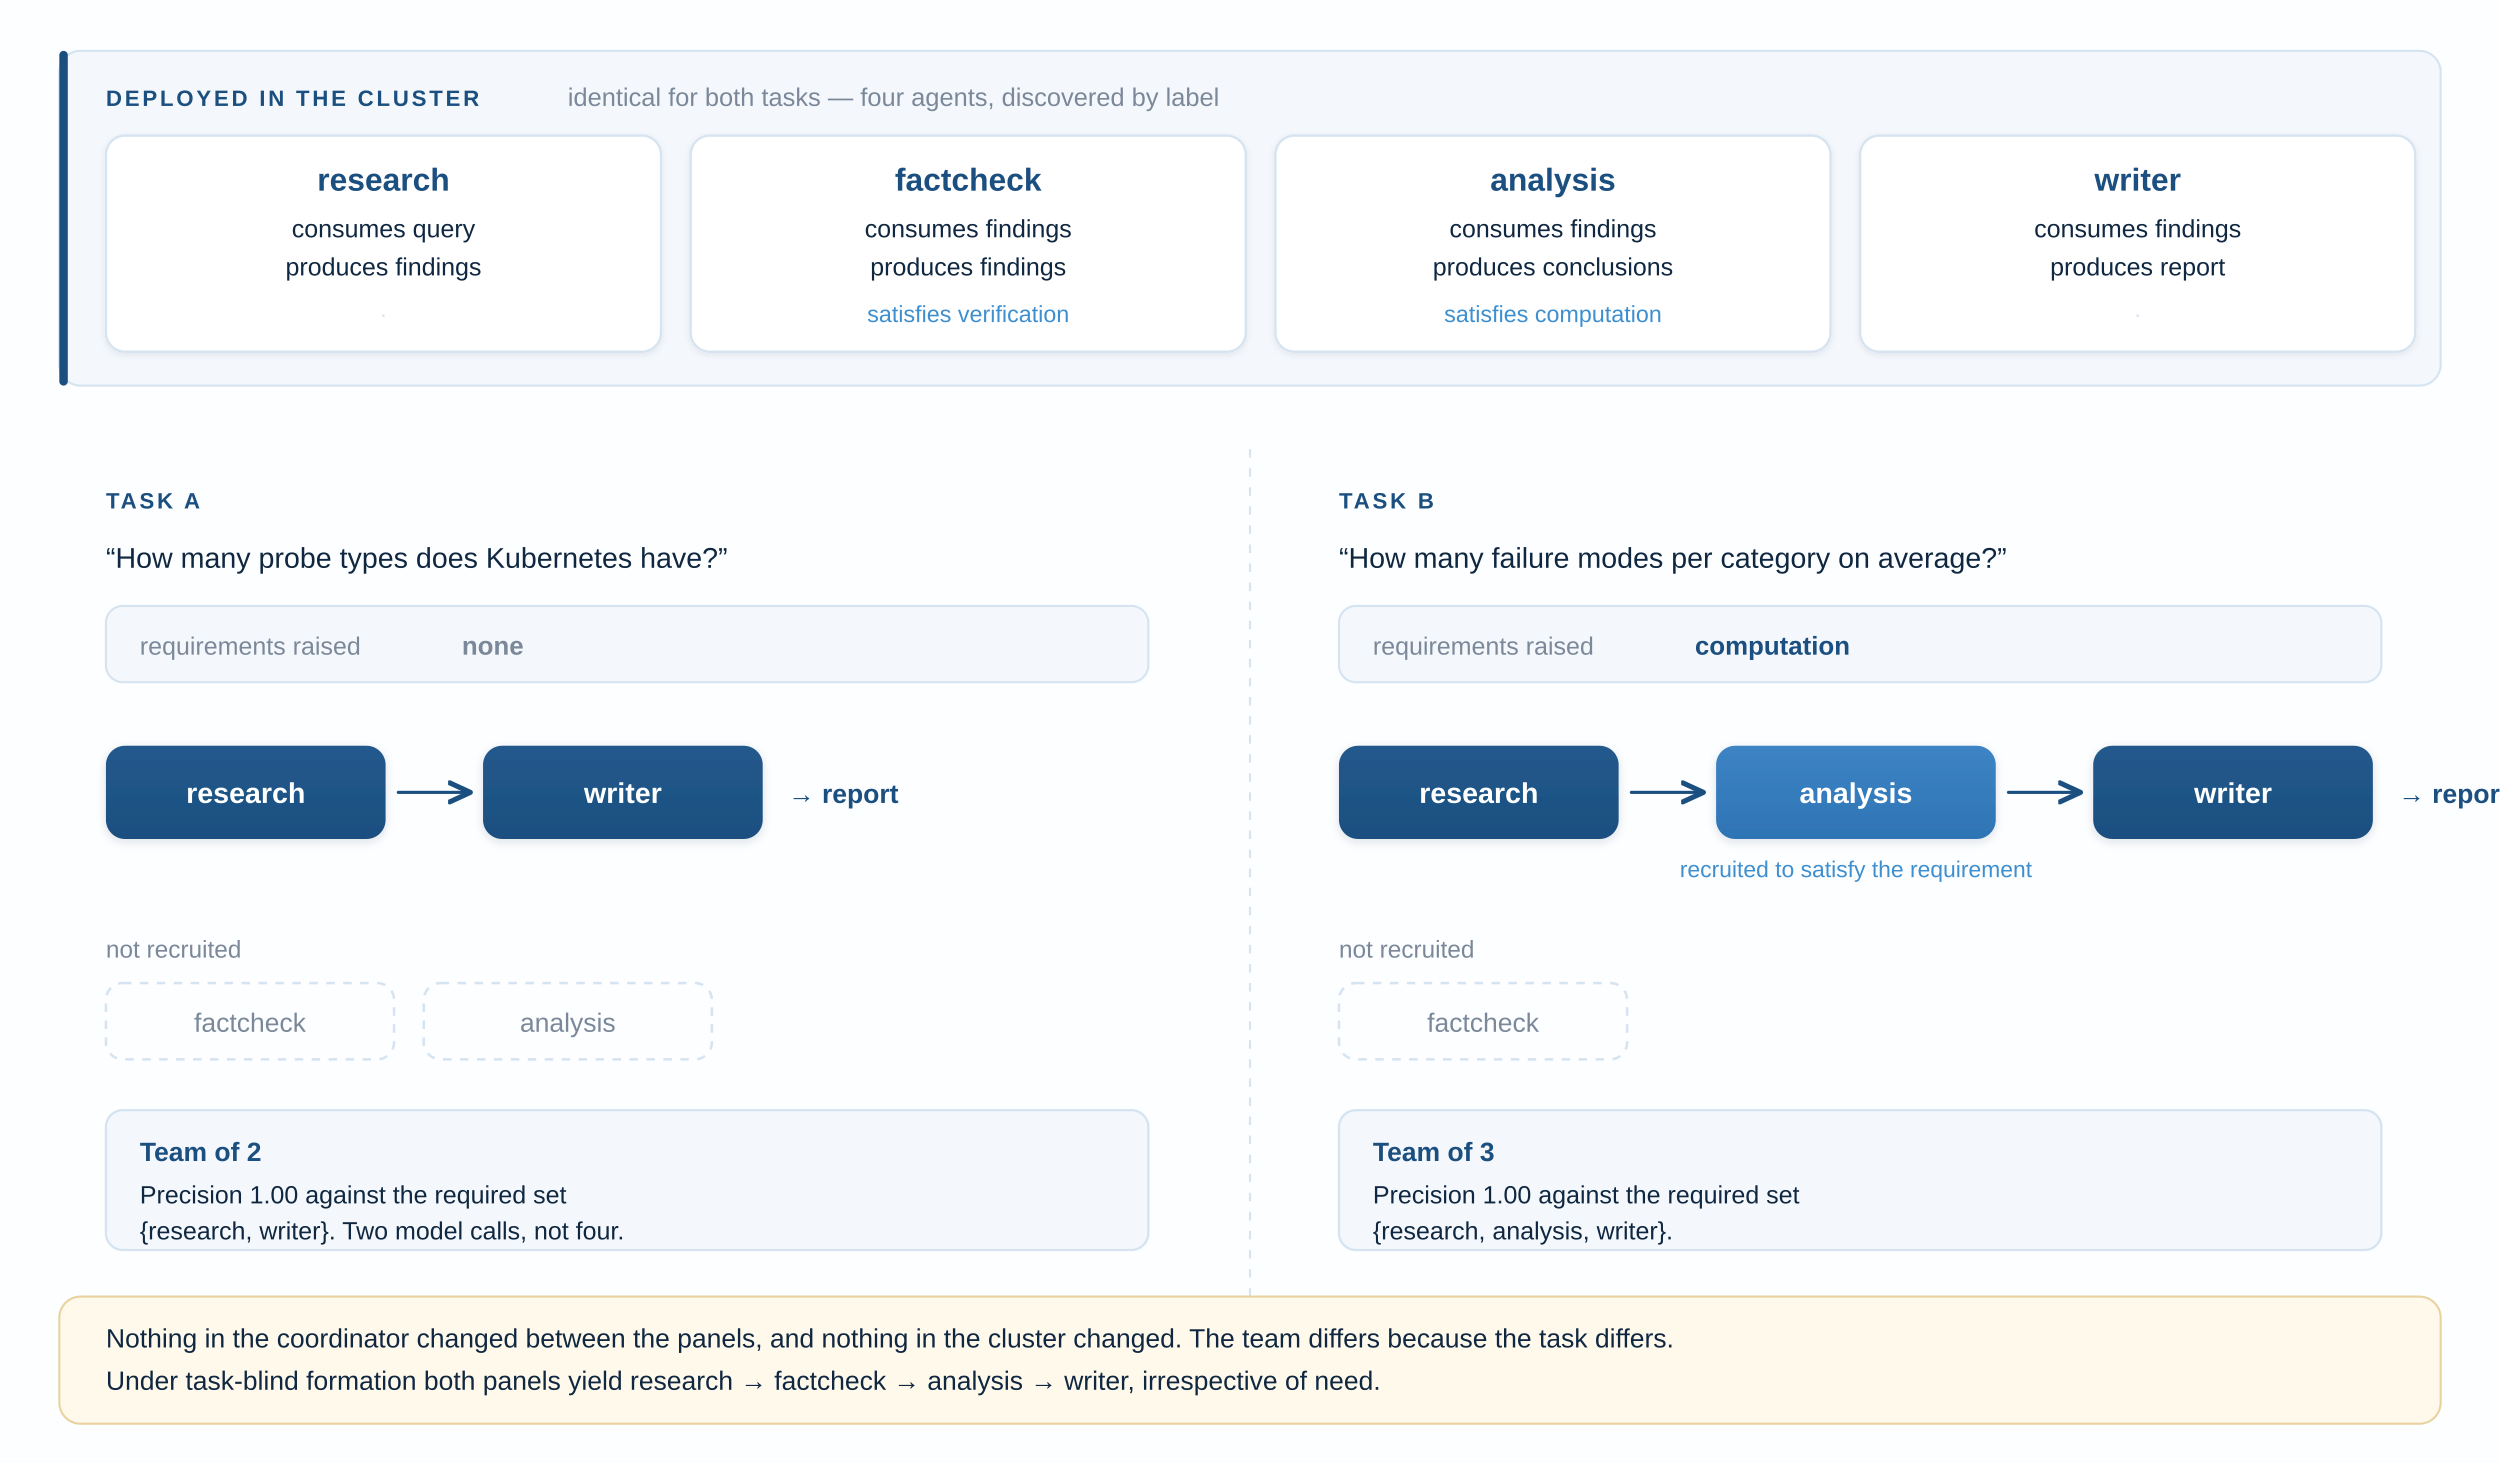
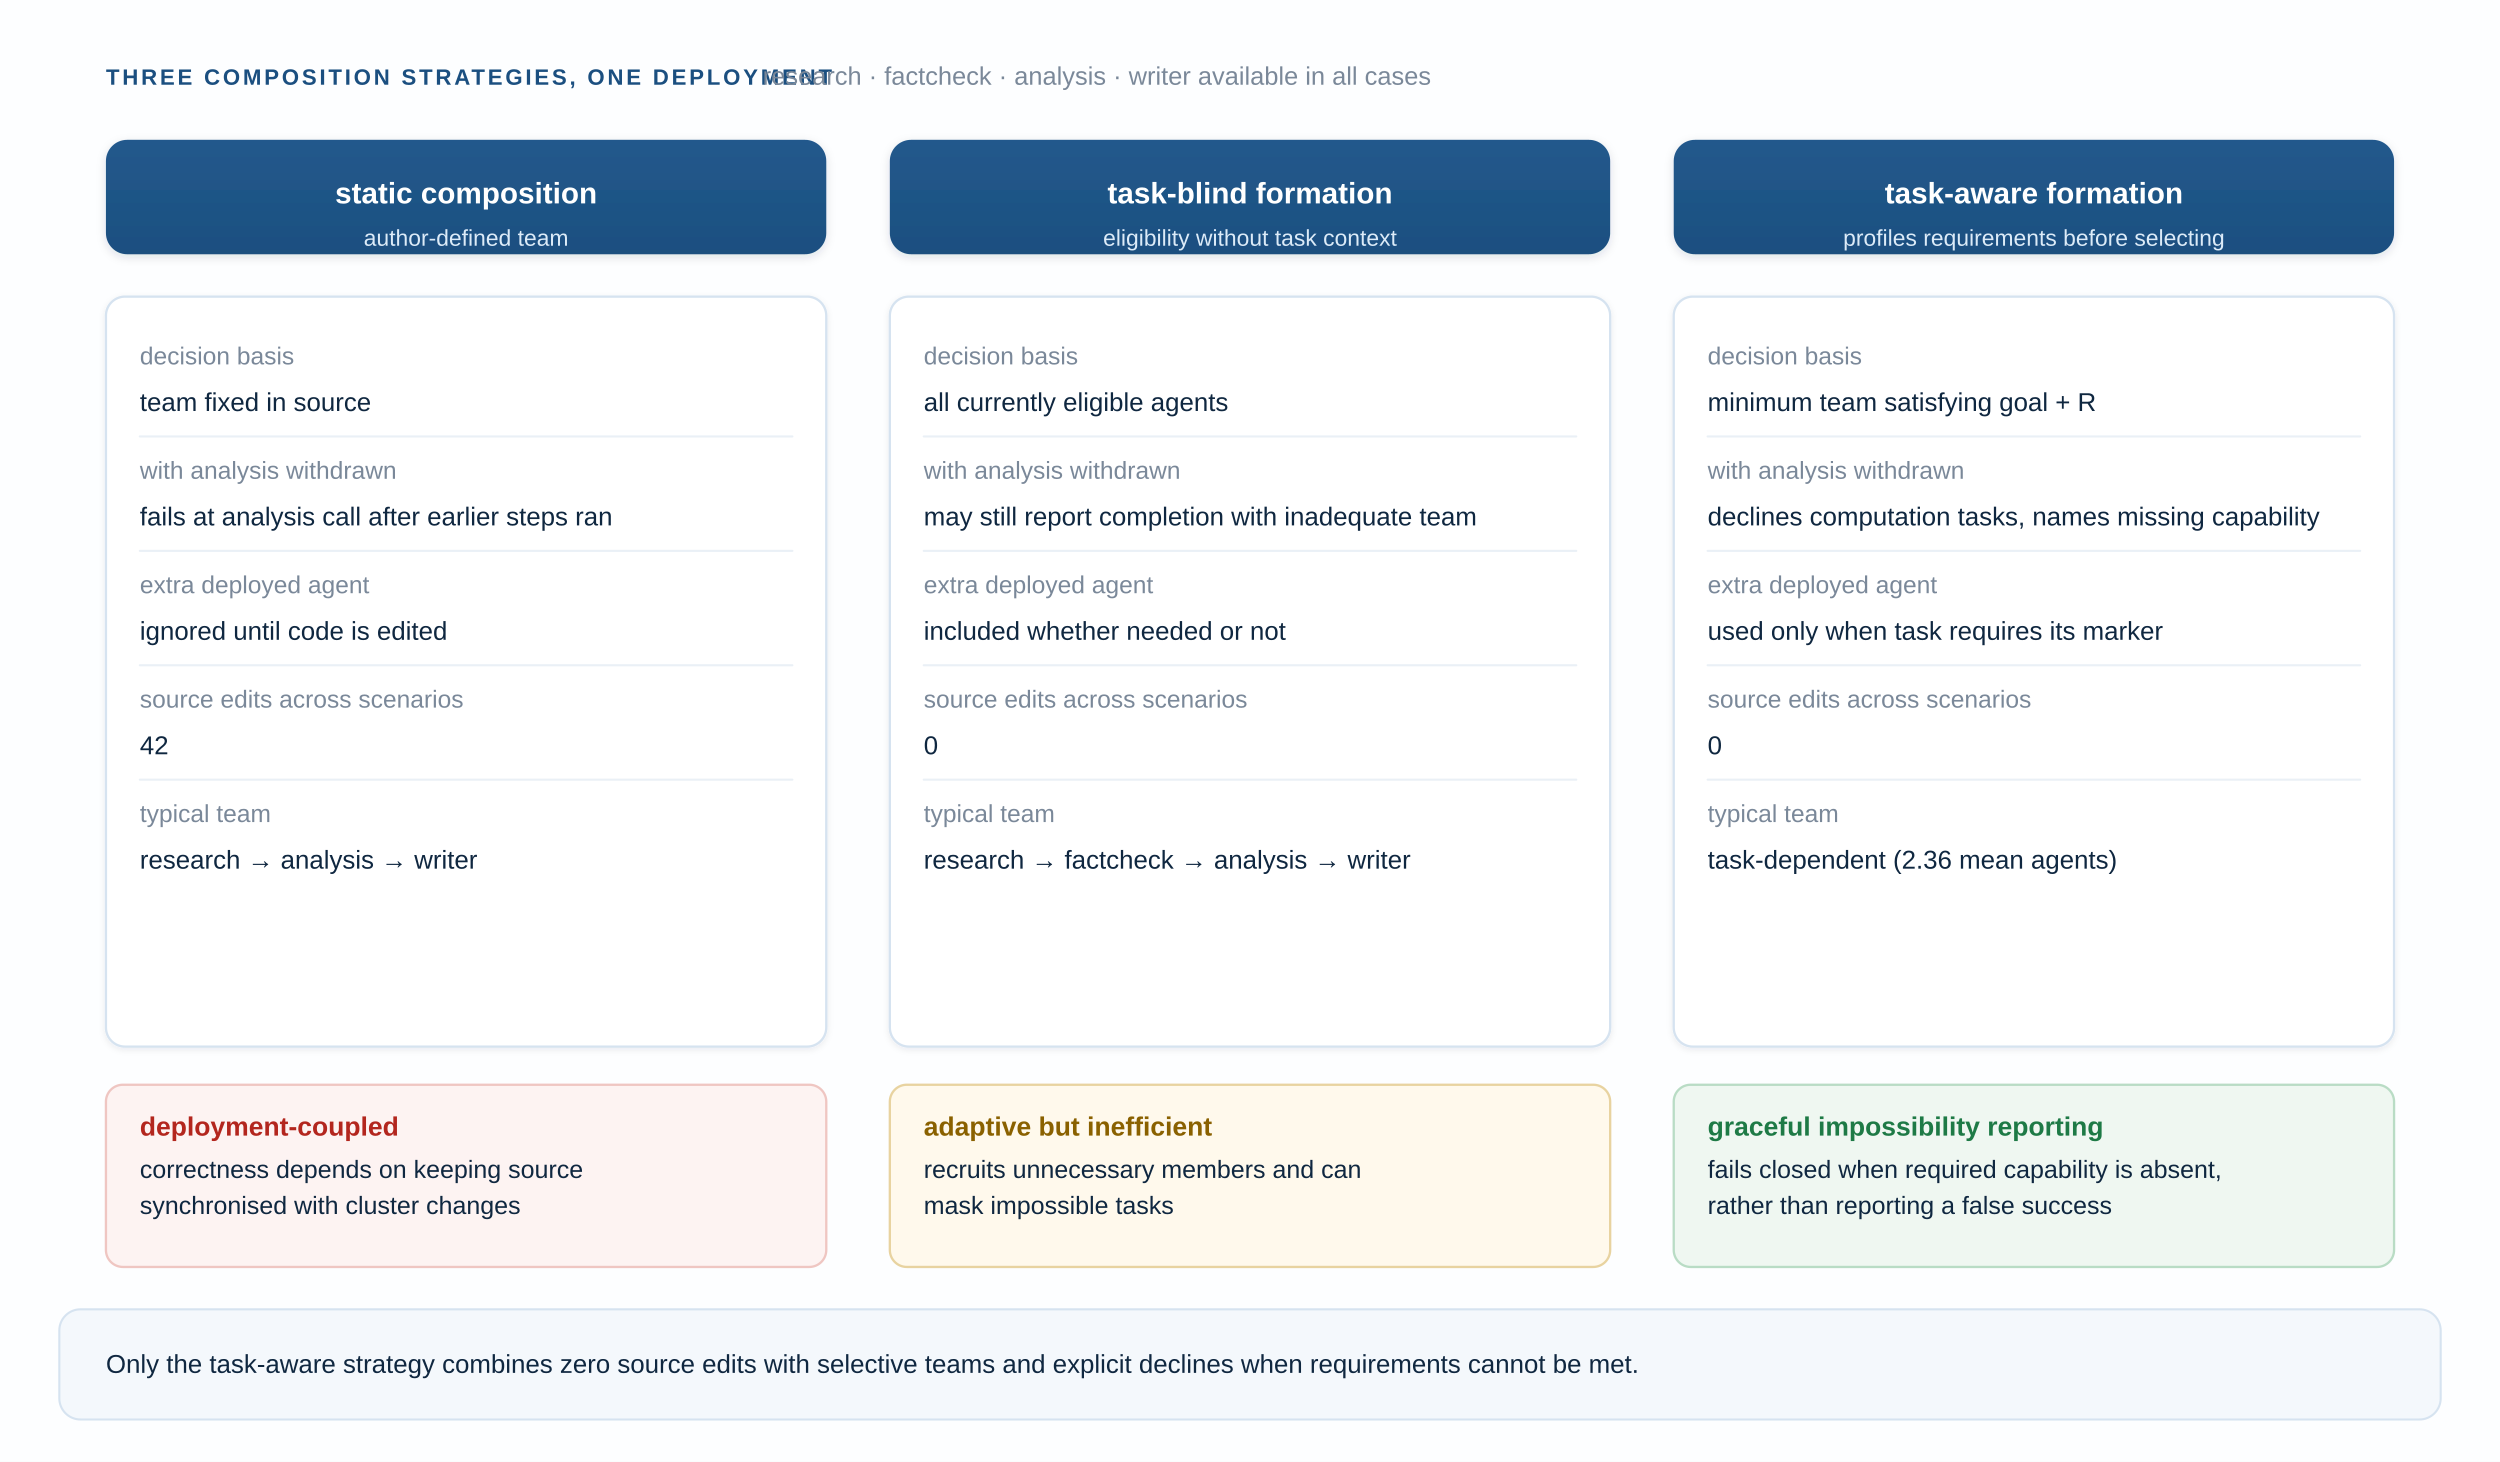
<svg xmlns="http://www.w3.org/2000/svg" width="1180" height="690" viewBox="0 0 1180 690" font-family="Arial">
  <defs>
    <linearGradient id="gPrimary" x1="0" y1="0" x2="0" y2="1">
      <stop offset="0%" stop-color="#23598C" />
      <stop offset="100%" stop-color="#1B4F80" />
    </linearGradient>
    <linearGradient id="gAccent" x1="0" y1="0" x2="0" y2="1">
      <stop offset="0%" stop-color="#3D84C4" />
      <stop offset="100%" stop-color="#2E74B5" />
    </linearGradient>
    <filter id="lift" x="-30%" y="-30%" width="160%" height="180%">
      <feDropShadow dx="0" dy="1.4" stdDeviation="2.2" flood-color="#0F2740" flood-opacity="0.13" />
    </filter>
    <filter id="liftSoft" x="-30%" y="-30%" width="160%" height="180%">
      <feDropShadow dx="0" dy="1" stdDeviation="1.6" flood-color="#0F2740" flood-opacity="0.08" />
    </filter>
    <marker id="arw" markerWidth="8" markerHeight="8" refX="7" refY="4" orient="auto" markerUnits="strokeWidth">
      <path d="M0.5,1 L7,4 L0.5,7" fill="none" stroke="#1B4F80" stroke-width="1.6" stroke-linecap="round" stroke-linejoin="round" />
    </marker>
    <marker id="arwMute" markerWidth="8" markerHeight="8" refX="7" refY="4" orient="auto" markerUnits="strokeWidth">
      <path d="M0.5,1 L7,4 L0.5,7" fill="none" stroke="#7A8899" stroke-width="1.6" stroke-linecap="round" stroke-linejoin="round" />
    </marker>
  </defs>
  <rect width="1180" height="690" fill="#FDFEFF" />
-   <rect x="28" y="24" width="1124" height="158" rx="10" fill="#F4F8FC" stroke="#D6E3F0" stroke-width="1" />
-   <rect x="28" y="24" width="4" height="158" rx="2" fill="#1B4F80" />
-   <text x="50" y="50" font-size="10.5" fill="#1B4F80" font-weight="bold" letter-spacing="1.3">DEPLOYED IN THE CLUSTER</text>
-   <text x="268" y="50" font-size="12" fill="#7A8899" font-weight="normal">identical for both tasks — four agents, discovered by label</text>
-   <rect x="50" y="64" width="262" height="102" rx="9" fill="#FFFFFF" stroke="#D6E3F0" stroke-width="1.1" filter="url(#liftSoft)" />
-   <text x="181.0" y="90" font-size="15" fill="#1B4F80" font-weight="bold" text-anchor="middle">research</text>
-   <text x="181.0" y="112" font-size="11.8" fill="#0F2740" font-weight="normal" text-anchor="middle">consumes  query</text>
-   <text x="181.0" y="130" font-size="11.8" fill="#0F2740" font-weight="normal" text-anchor="middle">produces  findings</text>
-   <text x="181.0" y="152" font-size="11" fill="#D6E3F0" font-weight="normal" text-anchor="middle">·</text>
-   <rect x="326" y="64" width="262" height="102" rx="9" fill="#FFFFFF" stroke="#D6E3F0" stroke-width="1.1" filter="url(#liftSoft)" />
-   <text x="457.0" y="90" font-size="15" fill="#1B4F80" font-weight="bold" text-anchor="middle">factcheck</text>
-   <text x="457.0" y="112" font-size="11.8" fill="#0F2740" font-weight="normal" text-anchor="middle">consumes  findings</text>
-   <text x="457.0" y="130" font-size="11.8" fill="#0F2740" font-weight="normal" text-anchor="middle">produces  findings</text>
-   <text x="457.0" y="152" font-size="11" fill="#3E8FD0" font-weight="normal" text-anchor="middle">satisfies  verification</text>
-   <rect x="602" y="64" width="262" height="102" rx="9" fill="#FFFFFF" stroke="#D6E3F0" stroke-width="1.1" filter="url(#liftSoft)" />
-   <text x="733.0" y="90" font-size="15" fill="#1B4F80" font-weight="bold" text-anchor="middle">analysis</text>
-   <text x="733.0" y="112" font-size="11.8" fill="#0F2740" font-weight="normal" text-anchor="middle">consumes  findings</text>
-   <text x="733.0" y="130" font-size="11.8" fill="#0F2740" font-weight="normal" text-anchor="middle">produces  conclusions</text>
-   <text x="733.0" y="152" font-size="11" fill="#3E8FD0" font-weight="normal" text-anchor="middle">satisfies  computation</text>
-   <rect x="878" y="64" width="262" height="102" rx="9" fill="#FFFFFF" stroke="#D6E3F0" stroke-width="1.1" filter="url(#liftSoft)" />
-   <text x="1009.0" y="90" font-size="15" fill="#1B4F80" font-weight="bold" text-anchor="middle">writer</text>
-   <text x="1009.0" y="112" font-size="11.8" fill="#0F2740" font-weight="normal" text-anchor="middle">consumes  findings</text>
-   <text x="1009.0" y="130" font-size="11.8" fill="#0F2740" font-weight="normal" text-anchor="middle">produces  report</text>
-   <text x="1009.0" y="152" font-size="11" fill="#D6E3F0" font-weight="normal" text-anchor="middle">·</text>
-   <line x1="590" y1="212" x2="590" y2="654" stroke="#D6E3F0" stroke-width="1" stroke-dasharray="4 5" />
-   <text x="50" y="240" font-size="10.5" fill="#1B4F80" font-weight="bold" letter-spacing="1.3">TASK A</text>
-   <text x="50" y="268" font-size="13.5" fill="#0F2740" font-weight="normal">“How many probe types does Kubernetes have?”</text>
-   <rect x="50" y="286" width="492" height="36" rx="8" fill="#F4F8FC" stroke="#D6E3F0" stroke-width="1" />
-   <text x="66" y="309" font-size="11.8" fill="#7A8899" font-weight="normal">requirements raised</text>
-   <text x="218" y="309" font-size="12.2" fill="#7A8899" font-weight="bold">none</text>
-   <rect x="50" y="352" width="132" height="44" rx="9" fill="url(#gPrimary)" filter="url(#lift)" />
-   <text x="116.0" y="379" font-size="13.5" fill="#FFFFFF" font-weight="bold" text-anchor="middle">research</text>
-   <line x1="188" y1="374" x2="222" y2="374" stroke="#1B4F80" stroke-width="1.5" stroke-linecap="round" marker-end="url(#arw)" />
-   <rect x="228" y="352" width="132" height="44" rx="9" fill="url(#gPrimary)" filter="url(#lift)" />
-   <text x="294.0" y="379" font-size="13.5" fill="#FFFFFF" font-weight="bold" text-anchor="middle">writer</text>
-   <text x="372" y="379" font-size="12.5" fill="#1B4F80" font-weight="bold">→  report</text>
-   <text x="50" y="452" font-size="11.5" fill="#7A8899" font-weight="normal">not recruited</text>
-   <rect x="50" y="464" width="136" height="36" rx="8" fill="none" stroke="#D6E3F0" stroke-width="1.2" stroke-dasharray="4 4" />
-   <text x="118" y="487" font-size="12.5" fill="#7A8899" font-weight="normal" text-anchor="middle">factcheck</text>
-   <rect x="200" y="464" width="136" height="36" rx="8" fill="none" stroke="#D6E3F0" stroke-width="1.2" stroke-dasharray="4 4" />
-   <text x="268" y="487" font-size="12.5" fill="#7A8899" font-weight="normal" text-anchor="middle">analysis</text>
-   <rect x="50" y="524" width="492" height="66" rx="8" fill="#F4F8FC" stroke="#D6E3F0" stroke-width="1.1" />
-   <text x="66" y="548" font-size="12.5" fill="#1B4F80" font-weight="bold">Team of 2</text>
-   <text x="66" y="568" font-size="11.8" fill="#0F2740" font-weight="normal">Precision 1.00 against the required set</text>
-   <text x="66" y="585" font-size="11.8" fill="#0F2740" font-weight="normal">{research, writer}. Two model calls, not four.</text>
-   <text x="632" y="240" font-size="10.5" fill="#1B4F80" font-weight="bold" letter-spacing="1.3">TASK B</text>
-   <text x="632" y="268" font-size="13.5" fill="#0F2740" font-weight="normal">“How many failure modes per category on average?”</text>
-   <rect x="632" y="286" width="492" height="36" rx="8" fill="#F4F8FC" stroke="#D6E3F0" stroke-width="1" />
-   <text x="648" y="309" font-size="11.8" fill="#7A8899" font-weight="normal">requirements raised</text>
-   <text x="800" y="309" font-size="12.2" fill="#1B4F80" font-weight="bold">computation</text>
-   <rect x="632" y="352" width="132" height="44" rx="9" fill="url(#gPrimary)" filter="url(#lift)" />
-   <text x="698.0" y="379" font-size="13.5" fill="#FFFFFF" font-weight="bold" text-anchor="middle">research</text>
-   <line x1="770" y1="374" x2="804" y2="374" stroke="#1B4F80" stroke-width="1.5" stroke-linecap="round" marker-end="url(#arw)" />
-   <rect x="810" y="352" width="132" height="44" rx="9" fill="url(#gAccent)" filter="url(#lift)" />
-   <text x="876.0" y="379" font-size="13.5" fill="#FFFFFF" font-weight="bold" text-anchor="middle">analysis</text>
-   <line x1="948" y1="374" x2="982" y2="374" stroke="#1B4F80" stroke-width="1.5" stroke-linecap="round" marker-end="url(#arw)" />
-   <rect x="988" y="352" width="132" height="44" rx="9" fill="url(#gPrimary)" filter="url(#lift)" />
-   <text x="1054.0" y="379" font-size="13.5" fill="#FFFFFF" font-weight="bold" text-anchor="middle">writer</text>
-   <text x="1132" y="379" font-size="12.5" fill="#1B4F80" font-weight="bold">→  report</text>
-   <text x="876" y="414" font-size="10.8" fill="#3E8FD0" font-weight="normal" text-anchor="middle">recruited to satisfy the requirement</text>
-   <text x="632" y="452" font-size="11.5" fill="#7A8899" font-weight="normal">not recruited</text>
-   <rect x="632" y="464" width="136" height="36" rx="8" fill="none" stroke="#D6E3F0" stroke-width="1.2" stroke-dasharray="4 4" />
-   <text x="700" y="487" font-size="12.5" fill="#7A8899" font-weight="normal" text-anchor="middle">factcheck</text>
-   <rect x="632" y="524" width="492" height="66" rx="8" fill="#F4F8FC" stroke="#D6E3F0" stroke-width="1.1" />
-   <text x="648" y="548" font-size="12.5" fill="#1B4F80" font-weight="bold">Team of 3</text>
-   <text x="648" y="568" font-size="11.8" fill="#0F2740" font-weight="normal">Precision 1.00 against the required set</text>
-   <text x="648" y="585" font-size="11.8" fill="#0F2740" font-weight="normal">{research, analysis, writer}.</text>
-   <rect x="28" y="612" width="1124" height="60" rx="10" fill="#FFF9EC" stroke="#E8D3A0" stroke-width="1" />
-   <text x="50" y="636" font-size="12.5" fill="#0F2740" font-weight="normal">Nothing in the coordinator changed between the panels, and nothing in the cluster changed. The team differs because the task differs.</text>
-   <text x="50" y="656" font-size="12.5" fill="#0F2740" font-weight="normal">Under task-blind formation both panels yield research → factcheck → analysis → writer, irrespective of need.</text>
+   <text x="50" y="40" font-size="10.5" fill="#1B4F80" font-weight="bold" letter-spacing="1.3">THREE COMPOSITION STRATEGIES, ONE DEPLOYMENT</text>
+   <text x="360" y="40" font-size="12" fill="#7A8899" font-weight="normal">research · factcheck · analysis · writer available in all cases</text>
+   <rect x="50" y="66" width="340" height="54" rx="10" fill="url(#gPrimary)" filter="url(#lift)" />
+   <text x="220" y="96" font-size="14" fill="#FFFFFF" font-weight="bold" text-anchor="middle">static composition</text>
+   <text x="220" y="116" font-size="10.8" fill="#DCEBF8" font-weight="normal" text-anchor="middle">author-defined team</text>
+   <rect x="50" y="140" width="340" height="354" rx="9" fill="#FFFFFF" stroke="#D6E3F0" stroke-width="1.1" filter="url(#liftSoft)" />
+   <text x="66" y="172" font-size="11.6" fill="#7A8899" font-weight="normal">decision basis</text>
+   <text x="66" y="194" font-size="12.2" fill="#0F2740" font-weight="normal">team fixed in source</text>
+   <line x1="66" y1="206" x2="374" y2="206" stroke="#EAF0F6" stroke-width="1" stroke-linecap="round" />
+   <text x="66" y="226" font-size="11.6" fill="#7A8899" font-weight="normal">with analysis withdrawn</text>
+   <text x="66" y="248" font-size="12.2" fill="#0F2740" font-weight="normal">fails at analysis call after earlier steps ran</text>
+   <line x1="66" y1="260" x2="374" y2="260" stroke="#EAF0F6" stroke-width="1" stroke-linecap="round" />
+   <text x="66" y="280" font-size="11.6" fill="#7A8899" font-weight="normal">extra deployed agent</text>
+   <text x="66" y="302" font-size="12.2" fill="#0F2740" font-weight="normal">ignored until code is edited</text>
+   <line x1="66" y1="314" x2="374" y2="314" stroke="#EAF0F6" stroke-width="1" stroke-linecap="round" />
+   <text x="66" y="334" font-size="11.6" fill="#7A8899" font-weight="normal">source edits across scenarios</text>
+   <text x="66" y="356" font-size="12.2" fill="#0F2740" font-weight="normal">42</text>
+   <line x1="66" y1="368" x2="374" y2="368" stroke="#EAF0F6" stroke-width="1" stroke-linecap="round" />
+   <text x="66" y="388" font-size="11.6" fill="#7A8899" font-weight="normal">typical team</text>
+   <text x="66" y="410" font-size="12.2" fill="#0F2740" font-weight="normal">research → analysis → writer</text>
+   <rect x="50" y="512" width="340" height="86" rx="8" fill="#FDF3F2" stroke="#EFC6C2" stroke-width="1.1" />
+   <text x="66" y="536" font-size="12.5" fill="#B3261E" font-weight="bold">deployment-coupled</text>
+   <text x="66" y="556" font-size="11.8" fill="#0F2740" font-weight="normal">correctness depends on keeping source</text>
+   <text x="66" y="573" font-size="11.8" fill="#0F2740" font-weight="normal">synchronised with cluster changes</text>
+   <rect x="420" y="66" width="340" height="54" rx="10" fill="url(#gPrimary)" filter="url(#lift)" />
+   <text x="590" y="96" font-size="14" fill="#FFFFFF" font-weight="bold" text-anchor="middle">task-blind formation</text>
+   <text x="590" y="116" font-size="10.8" fill="#DCEBF8" font-weight="normal" text-anchor="middle">eligibility without task context</text>
+   <rect x="420" y="140" width="340" height="354" rx="9" fill="#FFFFFF" stroke="#D6E3F0" stroke-width="1.1" filter="url(#liftSoft)" />
+   <text x="436" y="172" font-size="11.6" fill="#7A8899" font-weight="normal">decision basis</text>
+   <text x="436" y="194" font-size="12.2" fill="#0F2740" font-weight="normal">all currently eligible agents</text>
+   <line x1="436" y1="206" x2="744" y2="206" stroke="#EAF0F6" stroke-width="1" stroke-linecap="round" />
+   <text x="436" y="226" font-size="11.6" fill="#7A8899" font-weight="normal">with analysis withdrawn</text>
+   <text x="436" y="248" font-size="12.2" fill="#0F2740" font-weight="normal">may still report completion with inadequate team</text>
+   <line x1="436" y1="260" x2="744" y2="260" stroke="#EAF0F6" stroke-width="1" stroke-linecap="round" />
+   <text x="436" y="280" font-size="11.6" fill="#7A8899" font-weight="normal">extra deployed agent</text>
+   <text x="436" y="302" font-size="12.2" fill="#0F2740" font-weight="normal">included whether needed or not</text>
+   <line x1="436" y1="314" x2="744" y2="314" stroke="#EAF0F6" stroke-width="1" stroke-linecap="round" />
+   <text x="436" y="334" font-size="11.6" fill="#7A8899" font-weight="normal">source edits across scenarios</text>
+   <text x="436" y="356" font-size="12.2" fill="#0F2740" font-weight="normal">0</text>
+   <line x1="436" y1="368" x2="744" y2="368" stroke="#EAF0F6" stroke-width="1" stroke-linecap="round" />
+   <text x="436" y="388" font-size="11.6" fill="#7A8899" font-weight="normal">typical team</text>
+   <text x="436" y="410" font-size="12.2" fill="#0F2740" font-weight="normal">research → factcheck → analysis → writer</text>
+   <rect x="420" y="512" width="340" height="86" rx="8" fill="#FFF9EC" stroke="#E8D3A0" stroke-width="1.1" />
+   <text x="436" y="536" font-size="12.5" fill="#8A6100" font-weight="bold">adaptive but inefficient</text>
+   <text x="436" y="556" font-size="11.8" fill="#0F2740" font-weight="normal">recruits unnecessary members and can</text>
+   <text x="436" y="573" font-size="11.8" fill="#0F2740" font-weight="normal">mask impossible tasks</text>
+   <rect x="790" y="66" width="340" height="54" rx="10" fill="url(#gPrimary)" filter="url(#lift)" />
+   <text x="960" y="96" font-size="14" fill="#FFFFFF" font-weight="bold" text-anchor="middle">task-aware formation</text>
+   <text x="960" y="116" font-size="10.8" fill="#DCEBF8" font-weight="normal" text-anchor="middle">profiles requirements before selecting</text>
+   <rect x="790" y="140" width="340" height="354" rx="9" fill="#FFFFFF" stroke="#D6E3F0" stroke-width="1.1" filter="url(#liftSoft)" />
+   <text x="806" y="172" font-size="11.6" fill="#7A8899" font-weight="normal">decision basis</text>
+   <text x="806" y="194" font-size="12.2" fill="#0F2740" font-weight="normal">minimum team satisfying goal + R</text>
+   <line x1="806" y1="206" x2="1114" y2="206" stroke="#EAF0F6" stroke-width="1" stroke-linecap="round" />
+   <text x="806" y="226" font-size="11.6" fill="#7A8899" font-weight="normal">with analysis withdrawn</text>
+   <text x="806" y="248" font-size="12.2" fill="#0F2740" font-weight="normal">declines computation tasks, names missing capability</text>
+   <line x1="806" y1="260" x2="1114" y2="260" stroke="#EAF0F6" stroke-width="1" stroke-linecap="round" />
+   <text x="806" y="280" font-size="11.6" fill="#7A8899" font-weight="normal">extra deployed agent</text>
+   <text x="806" y="302" font-size="12.2" fill="#0F2740" font-weight="normal">used only when task requires its marker</text>
+   <line x1="806" y1="314" x2="1114" y2="314" stroke="#EAF0F6" stroke-width="1" stroke-linecap="round" />
+   <text x="806" y="334" font-size="11.6" fill="#7A8899" font-weight="normal">source edits across scenarios</text>
+   <text x="806" y="356" font-size="12.2" fill="#0F2740" font-weight="normal">0</text>
+   <line x1="806" y1="368" x2="1114" y2="368" stroke="#EAF0F6" stroke-width="1" stroke-linecap="round" />
+   <text x="806" y="388" font-size="11.6" fill="#7A8899" font-weight="normal">typical team</text>
+   <text x="806" y="410" font-size="12.2" fill="#0F2740" font-weight="normal">task-dependent (2.36 mean agents)</text>
+   <rect x="790" y="512" width="340" height="86" rx="8" fill="#EFF7F1" stroke="#B9DCC5" stroke-width="1.1" />
+   <text x="806" y="536" font-size="12.5" fill="#1E7A46" font-weight="bold">graceful impossibility reporting</text>
+   <text x="806" y="556" font-size="11.8" fill="#0F2740" font-weight="normal">fails closed when required capability is absent,</text>
+   <text x="806" y="573" font-size="11.8" fill="#0F2740" font-weight="normal">rather than reporting a false success</text>
+   <rect x="28" y="618" width="1124" height="52" rx="10" fill="#F4F8FC" stroke="#D6E3F0" stroke-width="1" />
+   <text x="50" y="648" font-size="12.2" fill="#0F2740" font-weight="normal">Only the task-aware strategy combines zero source edits with selective teams and explicit declines when requirements cannot be met.</text>
</svg>
